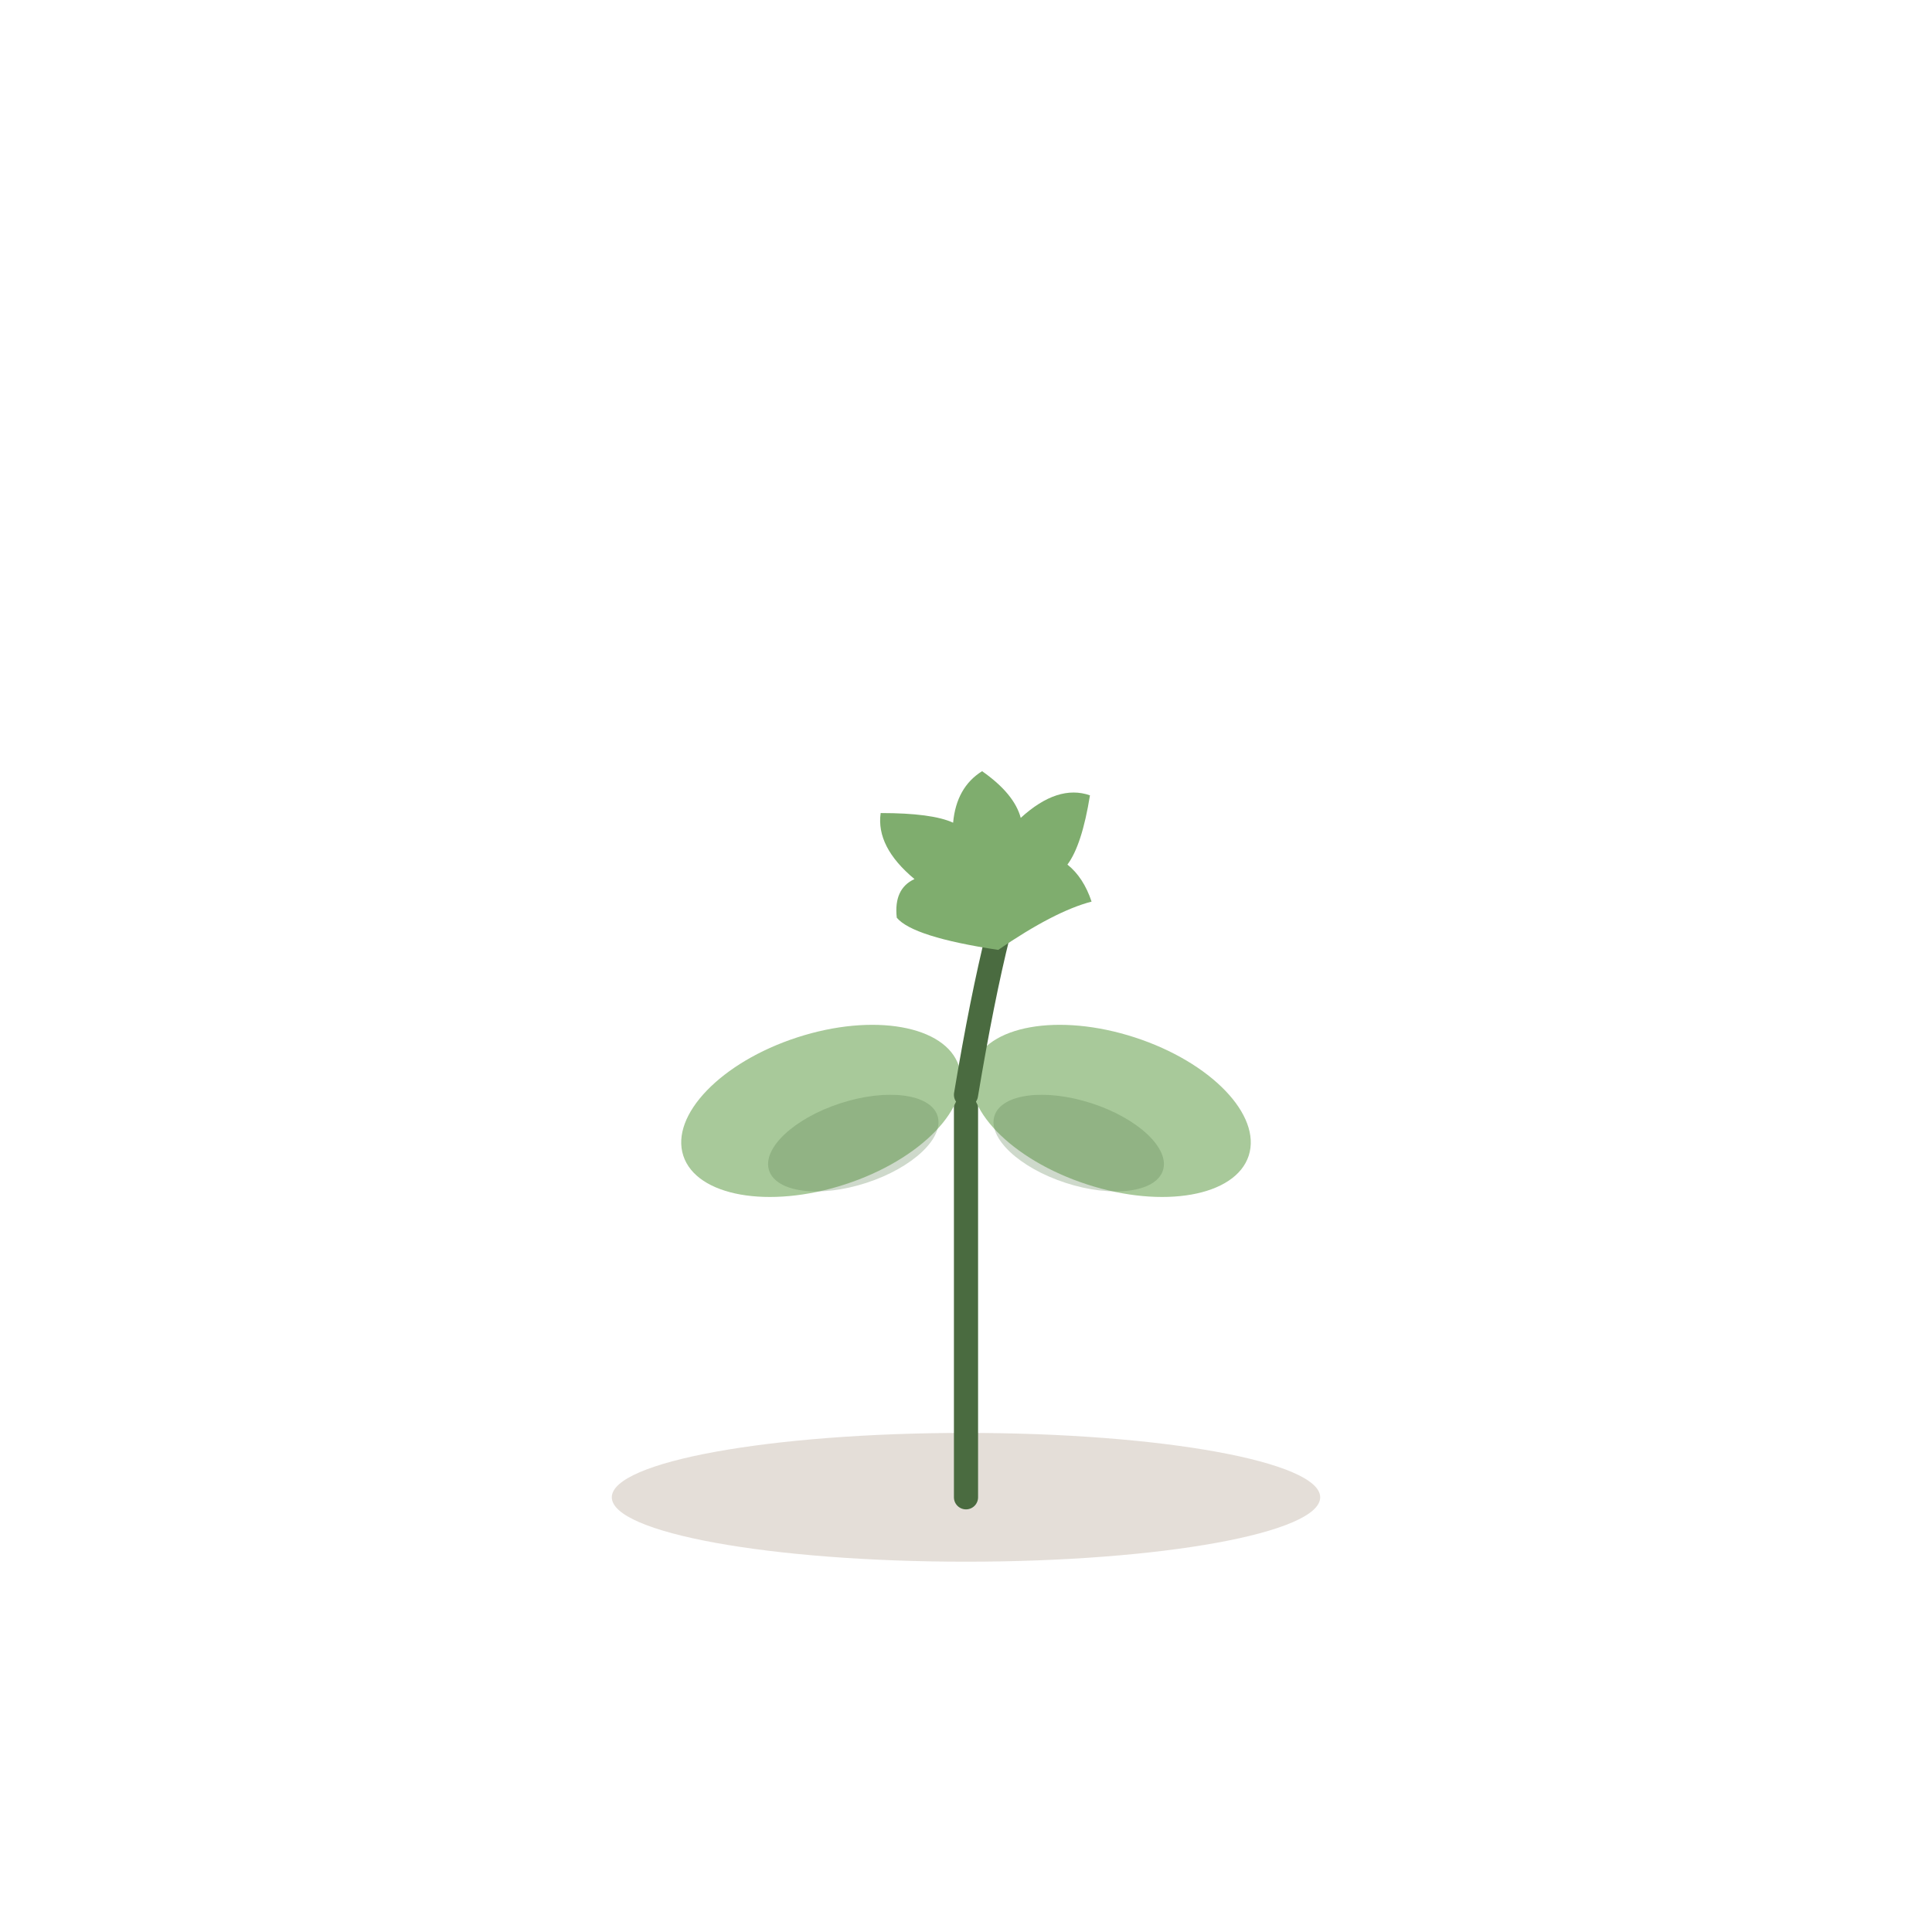
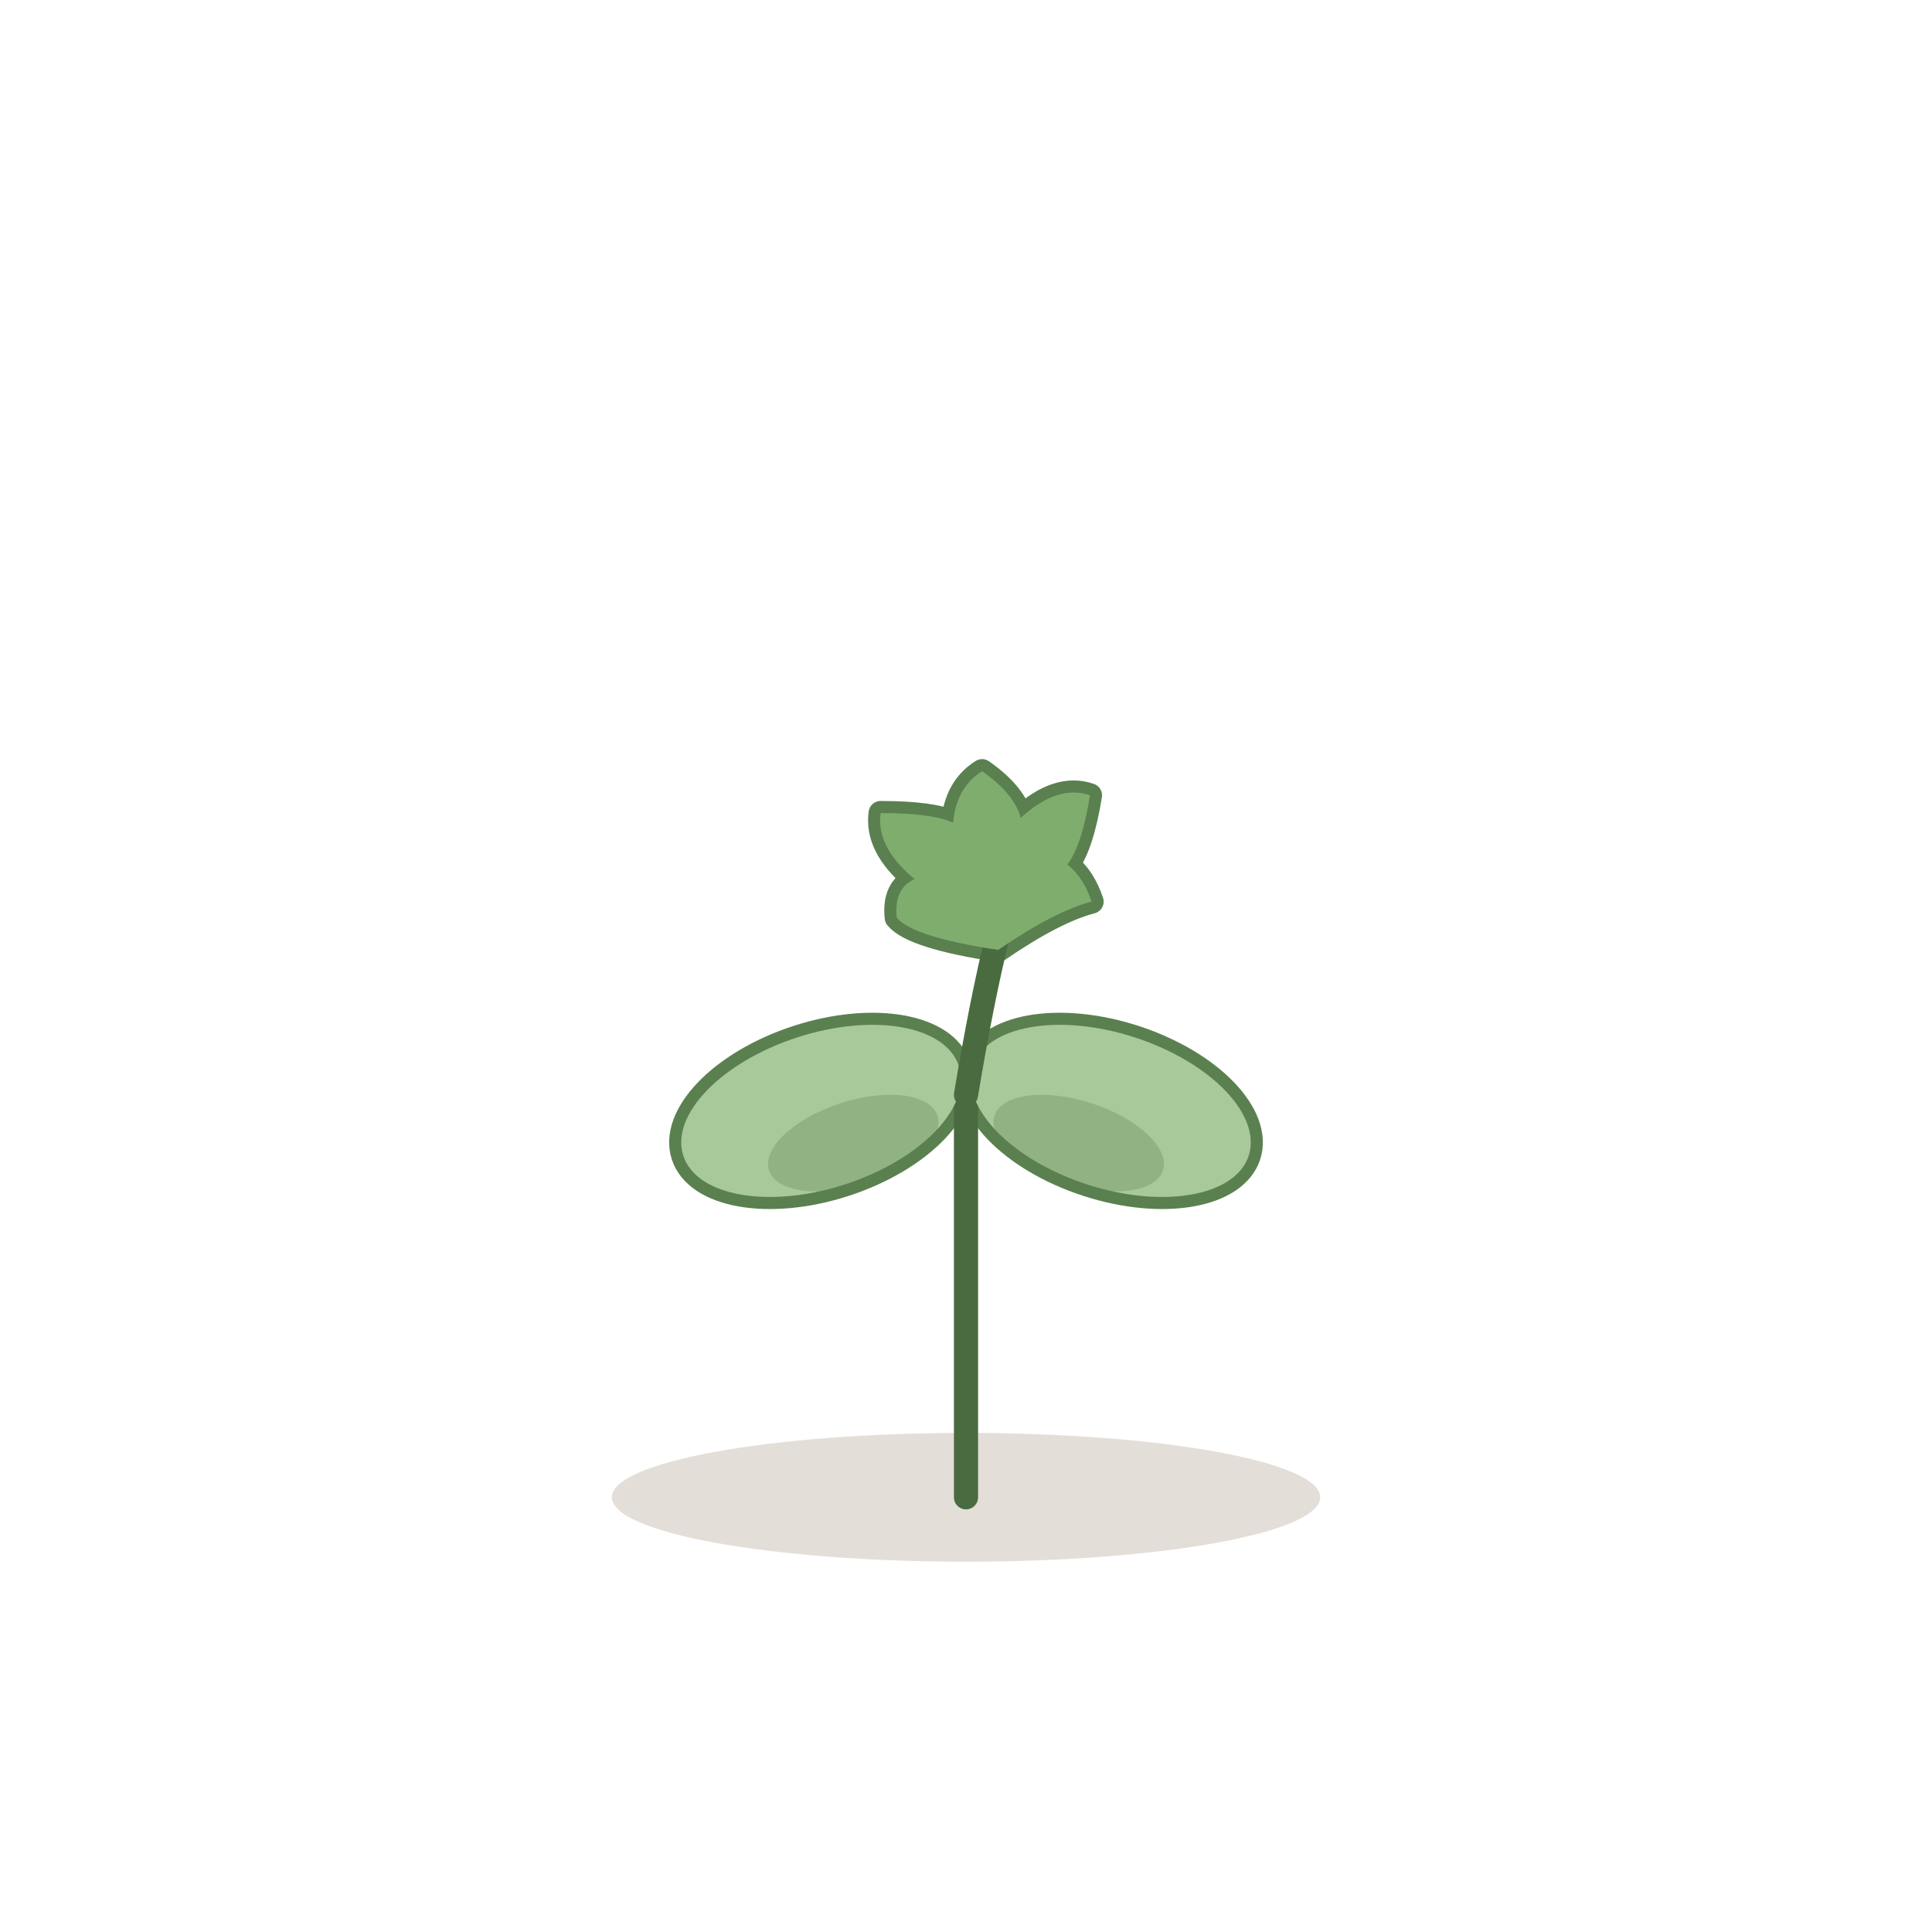
<svg xmlns="http://www.w3.org/2000/svg" viewBox="0 0 120 120">
-   <ellipse cx="60" cy="93" fill="#7A5C3E" opacity=".2" rx="22" ry="4" />
-   <path fill="none" stroke="#4A6B40" stroke-linecap="round" stroke-linejoin="round" stroke-width="1.5" d="M60 93V68" />
-   <ellipse cx="51" cy="69" fill="#A8C99A" rx="9" ry="4.8" transform="rotate(-18 51 69)" />
-   <ellipse cx="69" cy="69" fill="#A8C99A" rx="9" ry="4.8" transform="rotate(18 69 69)" />
-   <ellipse cx="53" cy="71" fill="#5A8050" opacity=".3" rx="5.5" ry="2.6" transform="rotate(-18 53 71)" />
-   <ellipse cx="67" cy="71" fill="#5A8050" opacity=".3" rx="5.5" ry="2.6" transform="rotate(18 67 71)" />
-   <path fill="none" stroke="#4A6B40" stroke-linecap="round" stroke-linejoin="round" stroke-width="1.5" d="M60 68q1-6 2-10" />
-   <path fill="#7FAD6E" d="M62 59q-5.3-.8-6.3-2-.2-1.8 1.1-2.4-2.4-2-2.1-4.1 3.2 0 4.5.6.2-2.2 1.8-3.2 2 1.4 2.4 2.9 2.3-2.1 4.3-1.4-.5 3.1-1.4 4.3 1 .8 1.5 2.3-2.3.6-5.8 3" />
+   <ellipse cx="60" cy="93" fill="#7a5c3e" opacity=".2" rx="22" ry="4" />
+   <g fill="#5a8050" stroke="#5a8050" stroke-linecap="round" stroke-linejoin="round" stroke-width="1.5" data-role="silhouette-stroke">
+     <ellipse cx="51" cy="69" rx="9" ry="4.8" transform="rotate(-18 51 69)" />
+     <ellipse cx="69" cy="69" rx="9" ry="4.8" transform="rotate(18 69 69)" />
+     <path d="M62 59q-5.3-.8-6.3-2-.2-1.8 1.1-2.4-2.4-2-2.1-4.1 3.2 0 4.5.6.2-2.2 1.8-3.2 2 1.4 2.4 2.9 2.3-2.1 4.3-1.4-.5 3.1-1.4 4.3 1 .8 1.5 2.3-2.3.6-5.8 3" />
+   </g>
+   <path fill="none" stroke="#4a6b40" stroke-linecap="round" stroke-linejoin="round" stroke-width="1.5" d="M60 93V68" />
+   <ellipse cx="51" cy="69" fill="#a8c99a" rx="9" ry="4.8" transform="rotate(-18 51 69)" />
+   <ellipse cx="69" cy="69" fill="#a8c99a" rx="9" ry="4.8" transform="rotate(18 69 69)" />
+   <ellipse cx="53" cy="71" fill="#5a8050" opacity=".3" rx="5.5" ry="2.6" transform="rotate(-18 53 71)" />
+   <ellipse cx="67" cy="71" fill="#5a8050" opacity=".3" rx="5.5" ry="2.6" transform="rotate(18 67 71)" />
+   <path fill="none" stroke="#4a6b40" stroke-linecap="round" stroke-linejoin="round" stroke-width="1.5" d="M60 68q1-6 2-10" />
+   <path fill="#7fad6e" d="M62 59q-5.3-.8-6.3-2-.2-1.8 1.1-2.4-2.4-2-2.1-4.1 3.2 0 4.5.6.2-2.2 1.8-3.2 2 1.4 2.4 2.9 2.3-2.1 4.3-1.4-.5 3.1-1.4 4.3 1 .8 1.5 2.3-2.3.6-5.8 3" />
</svg>
